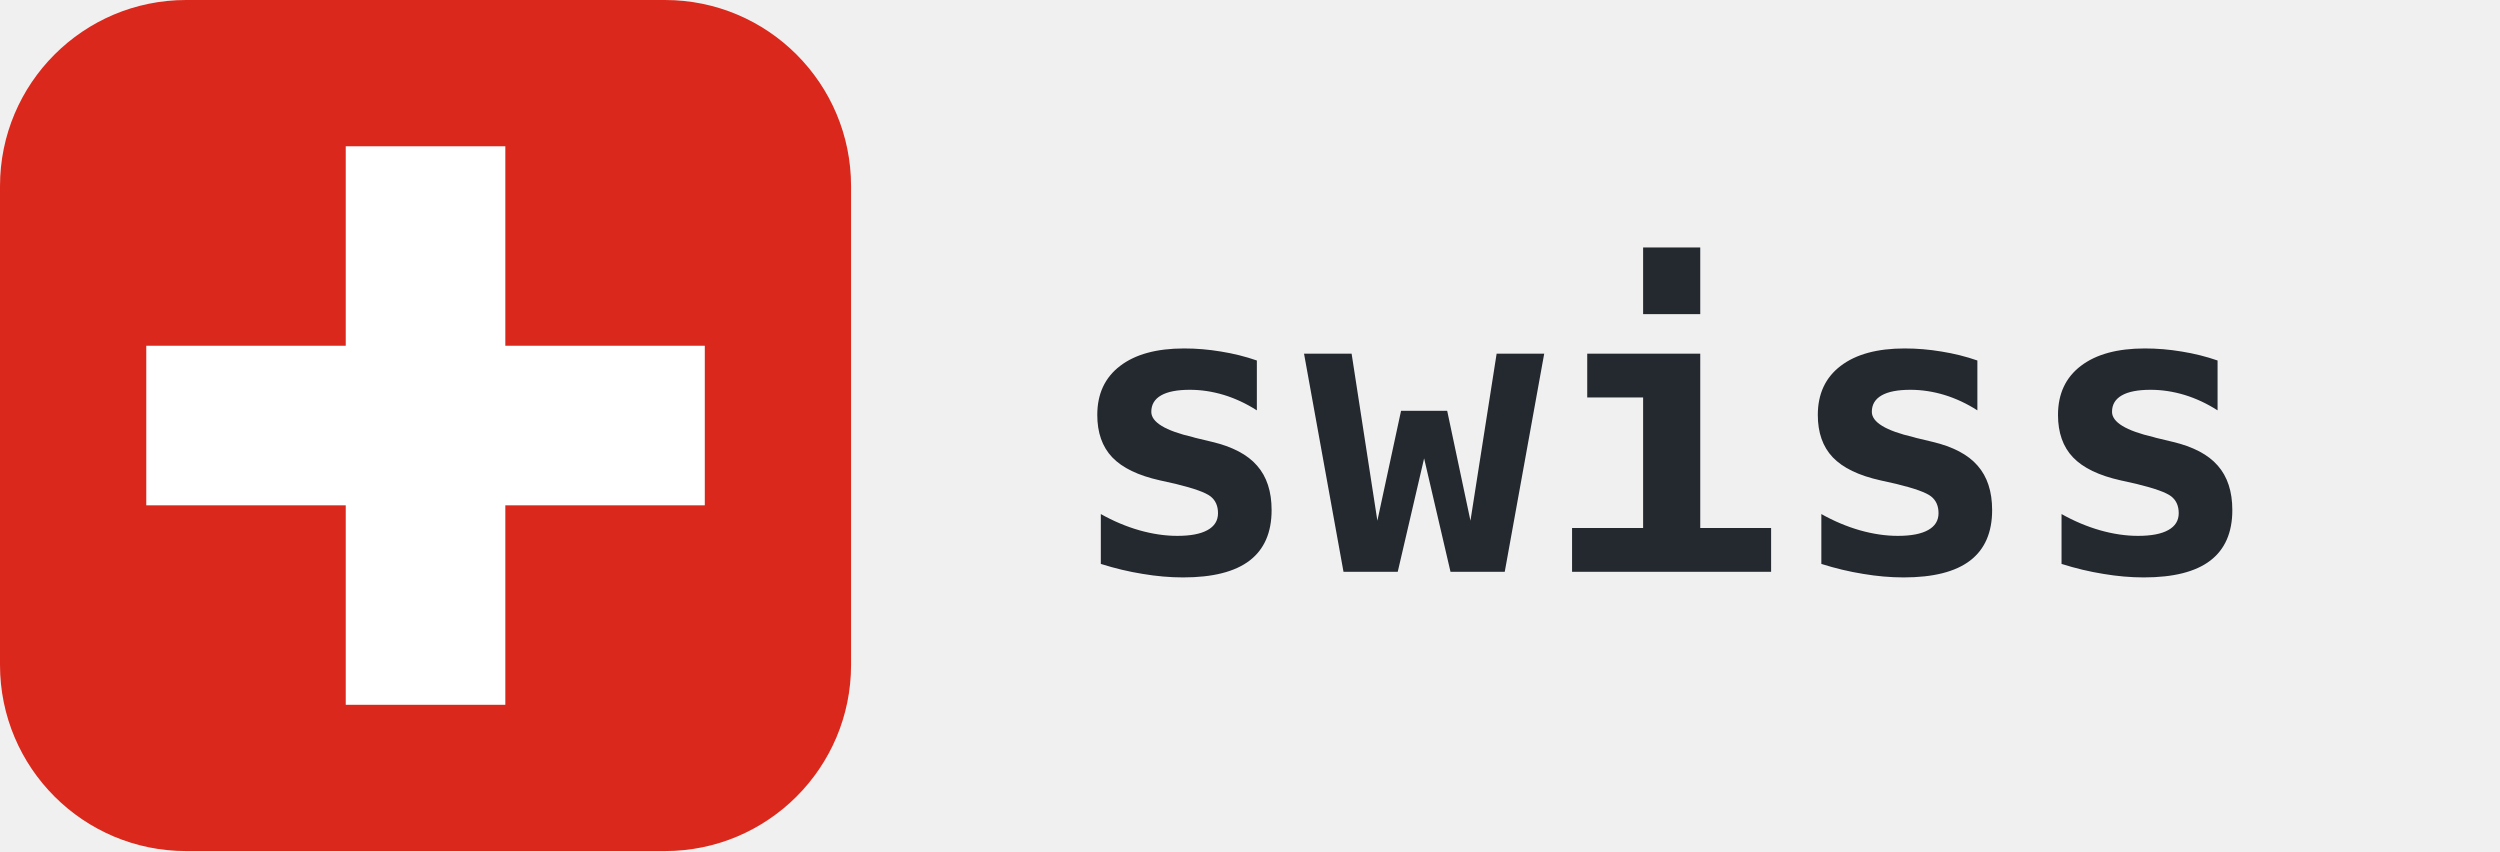
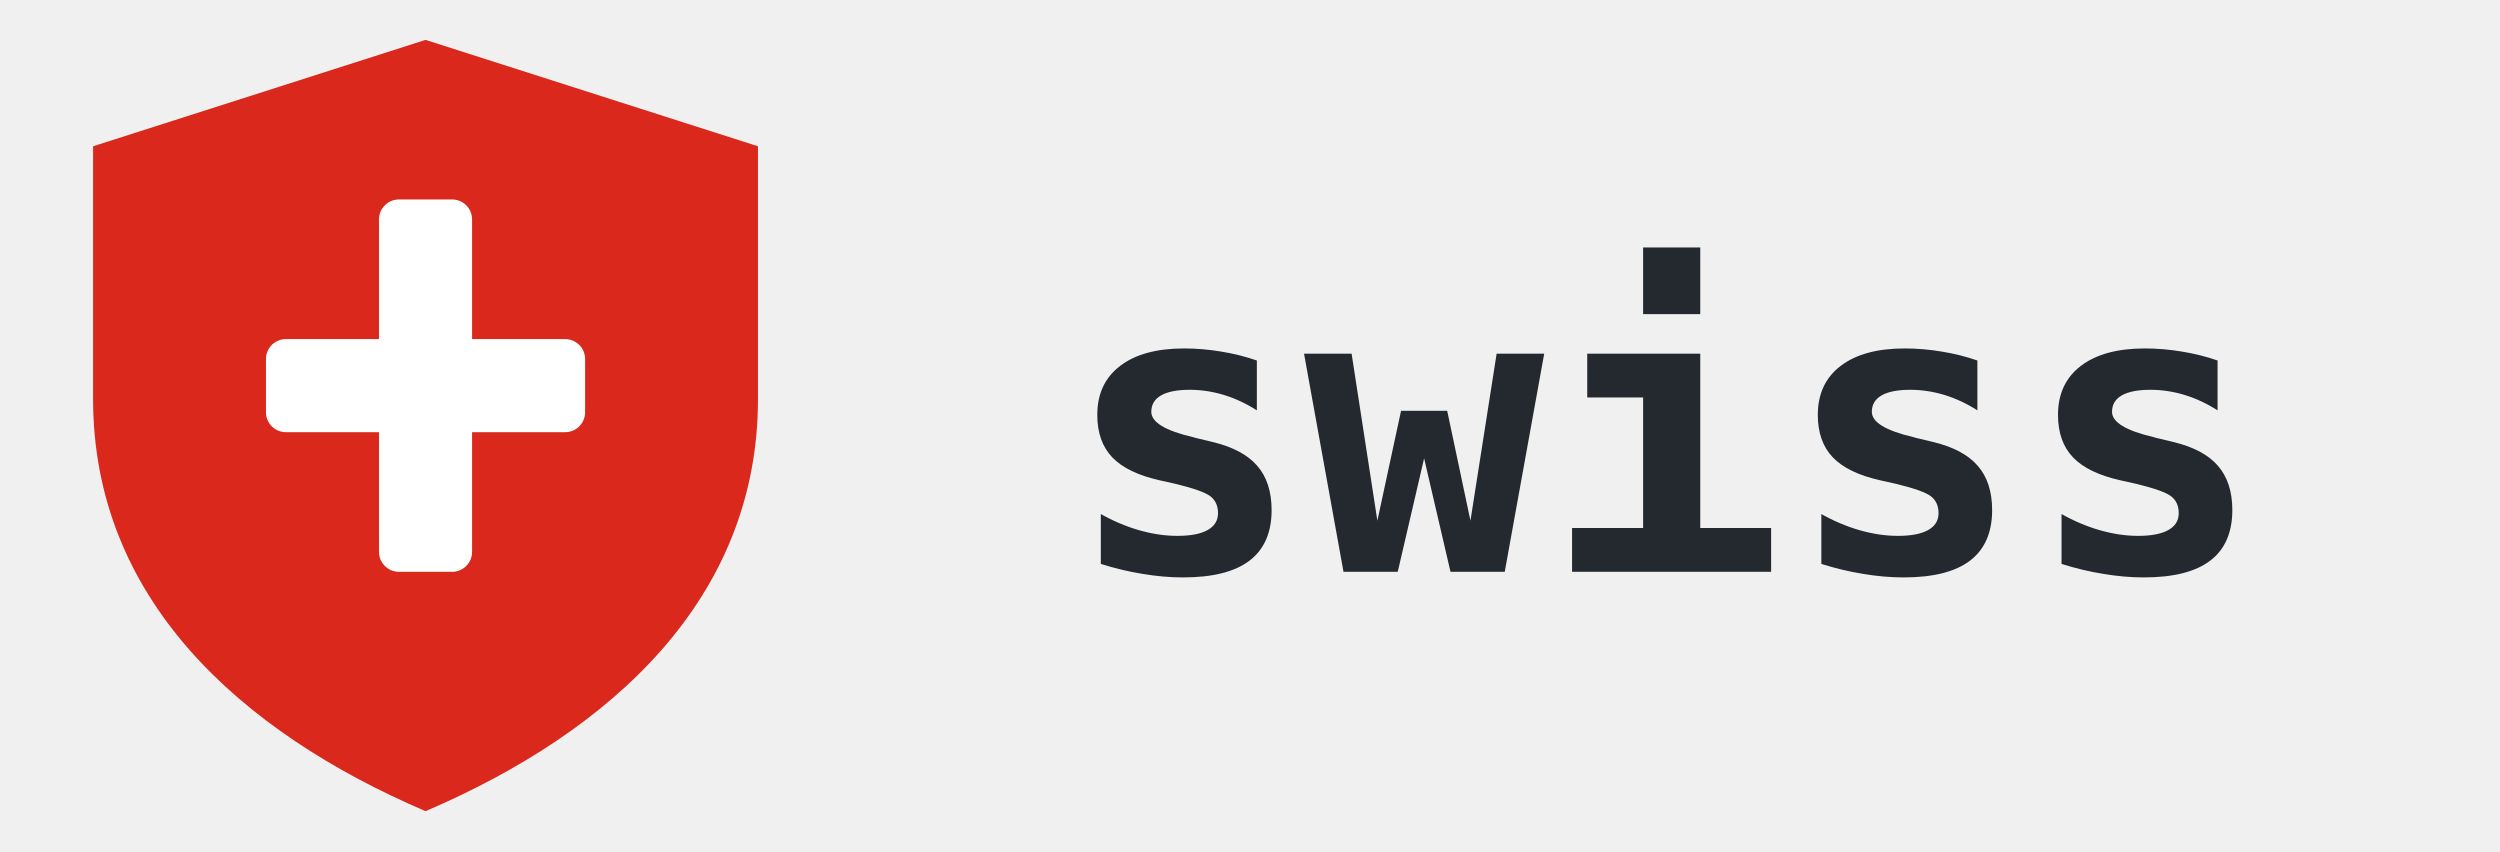
<svg xmlns="http://www.w3.org/2000/svg" viewBox="0 0 188 64" role="img" aria-label="swiss">
-   <rect width="64" height="64" rx="14" fill="#DA291C" />
-   <path fill="#fff" d="M26 11h12v15h15v12H38v15H26V38H11V26h15z" />
+   <path fill="#DA291C" d="M7 11 32 3 57 11 V30 C57 45 46 55 32 61 18 55 7 45 7 30 Z" />
+   <rect x="20" y="25.5" width="24" height="7" rx="1.5" fill="#fff" />
+   <rect x="28.5" y="15" width="7" height="28" rx="1.5" fill="#fff" />
  <text x="80" y="43" font-family="ui-monospace, SFMono-Regular, Menlo, Consolas, monospace" font-size="30" font-weight="700" fill="#24292f">swiss</text>
</svg>
